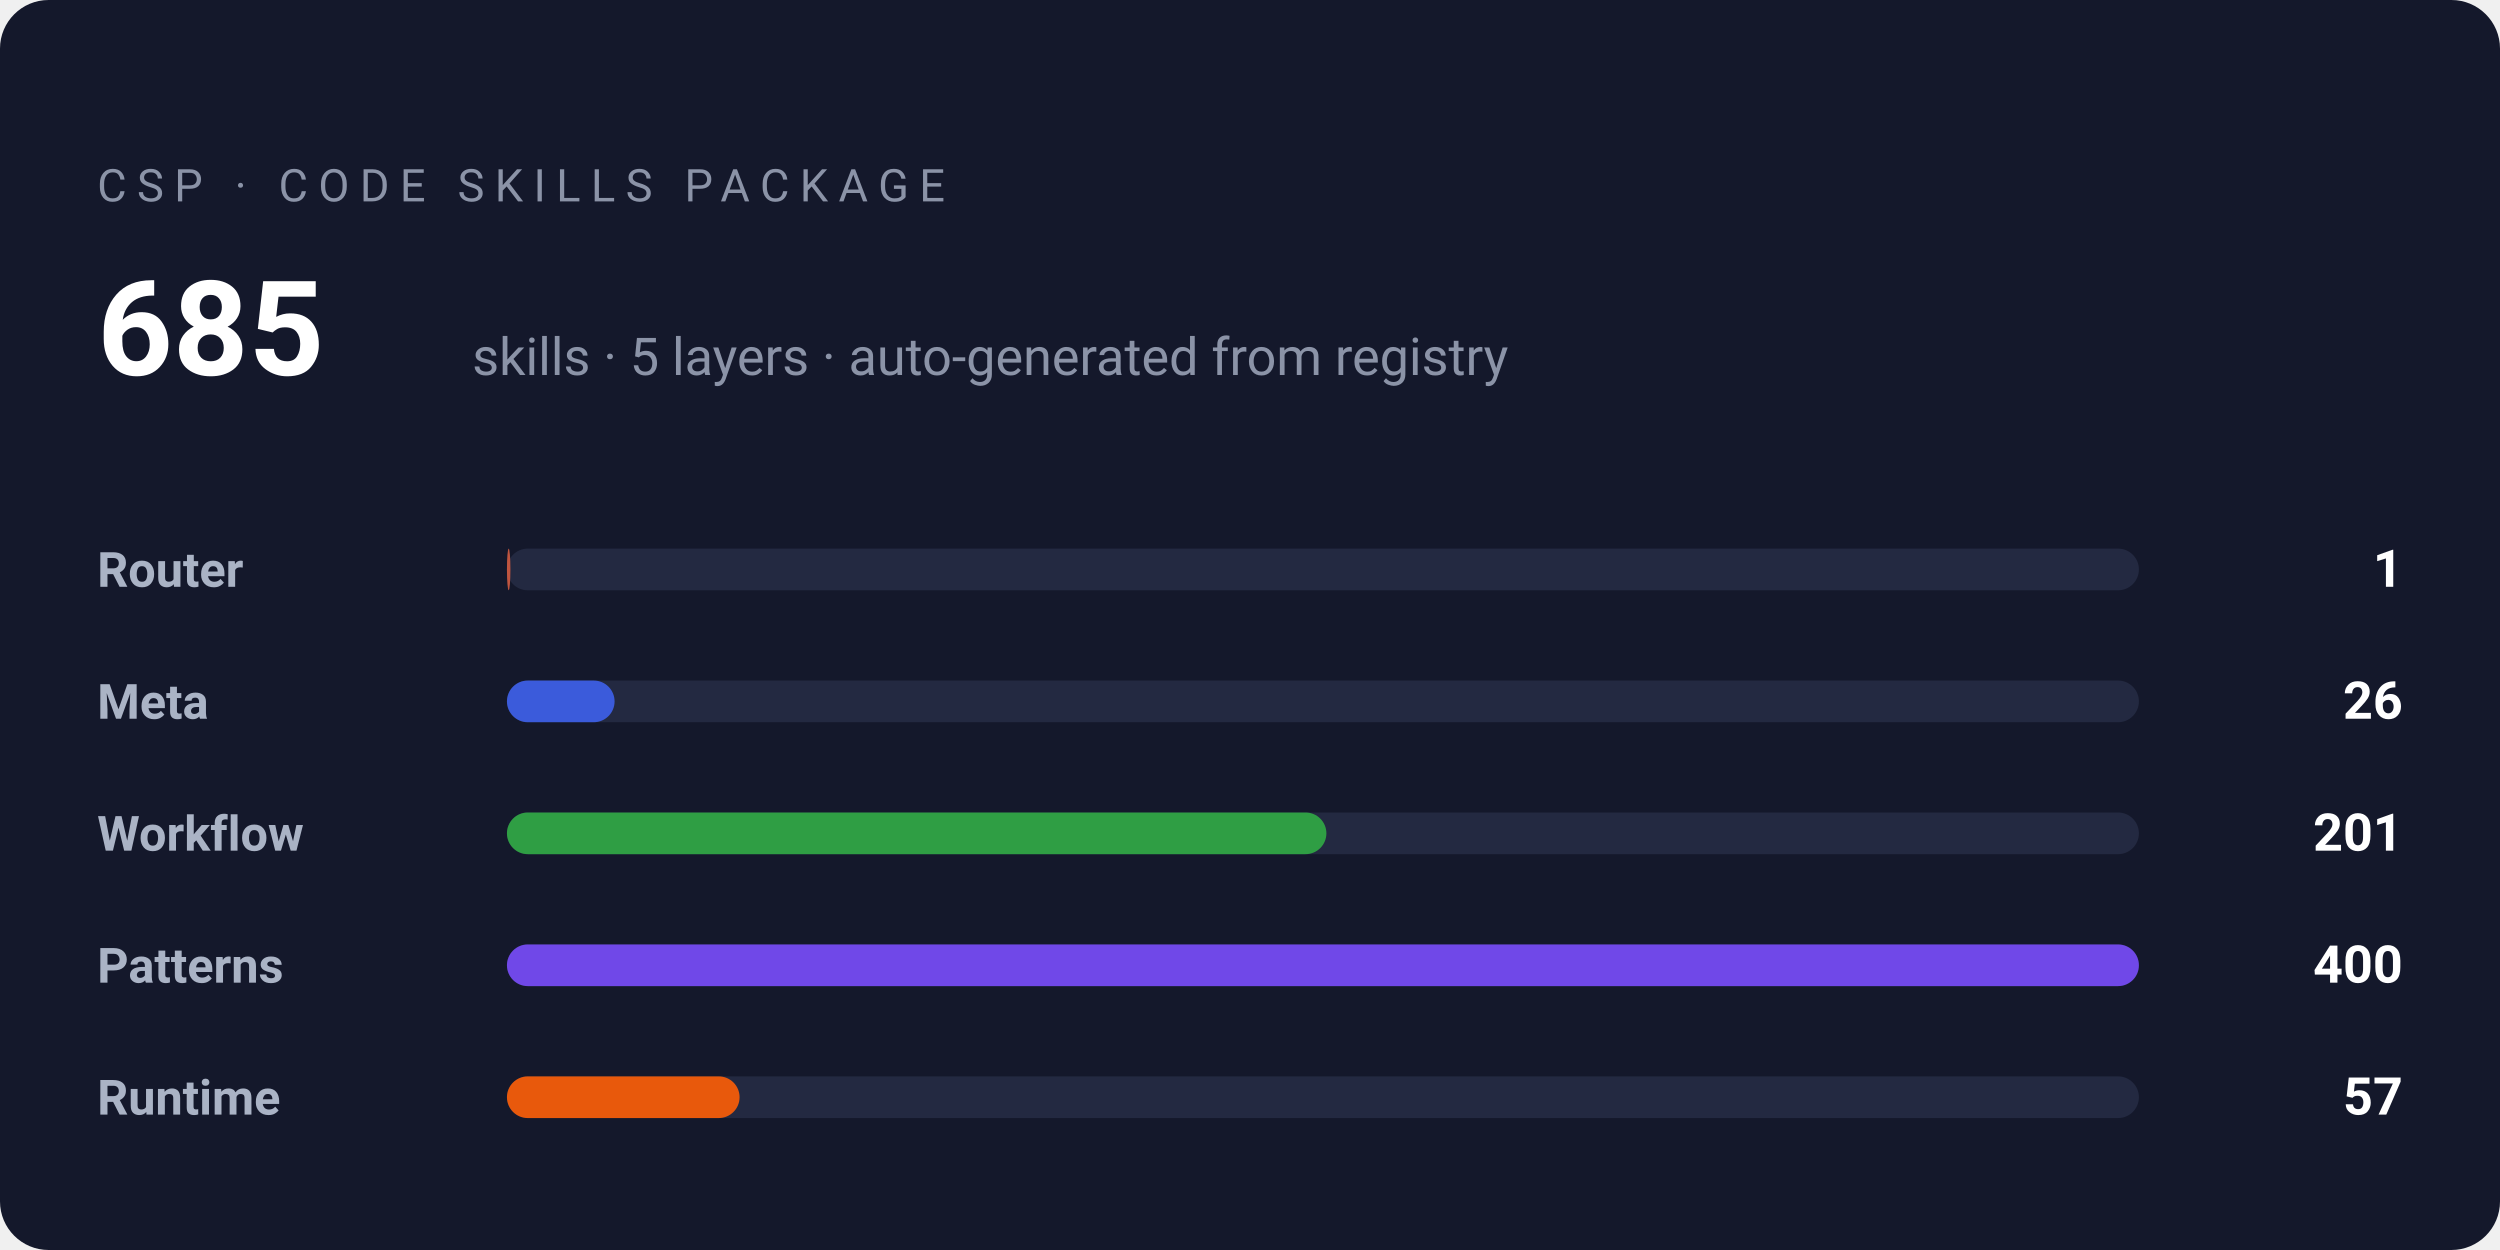
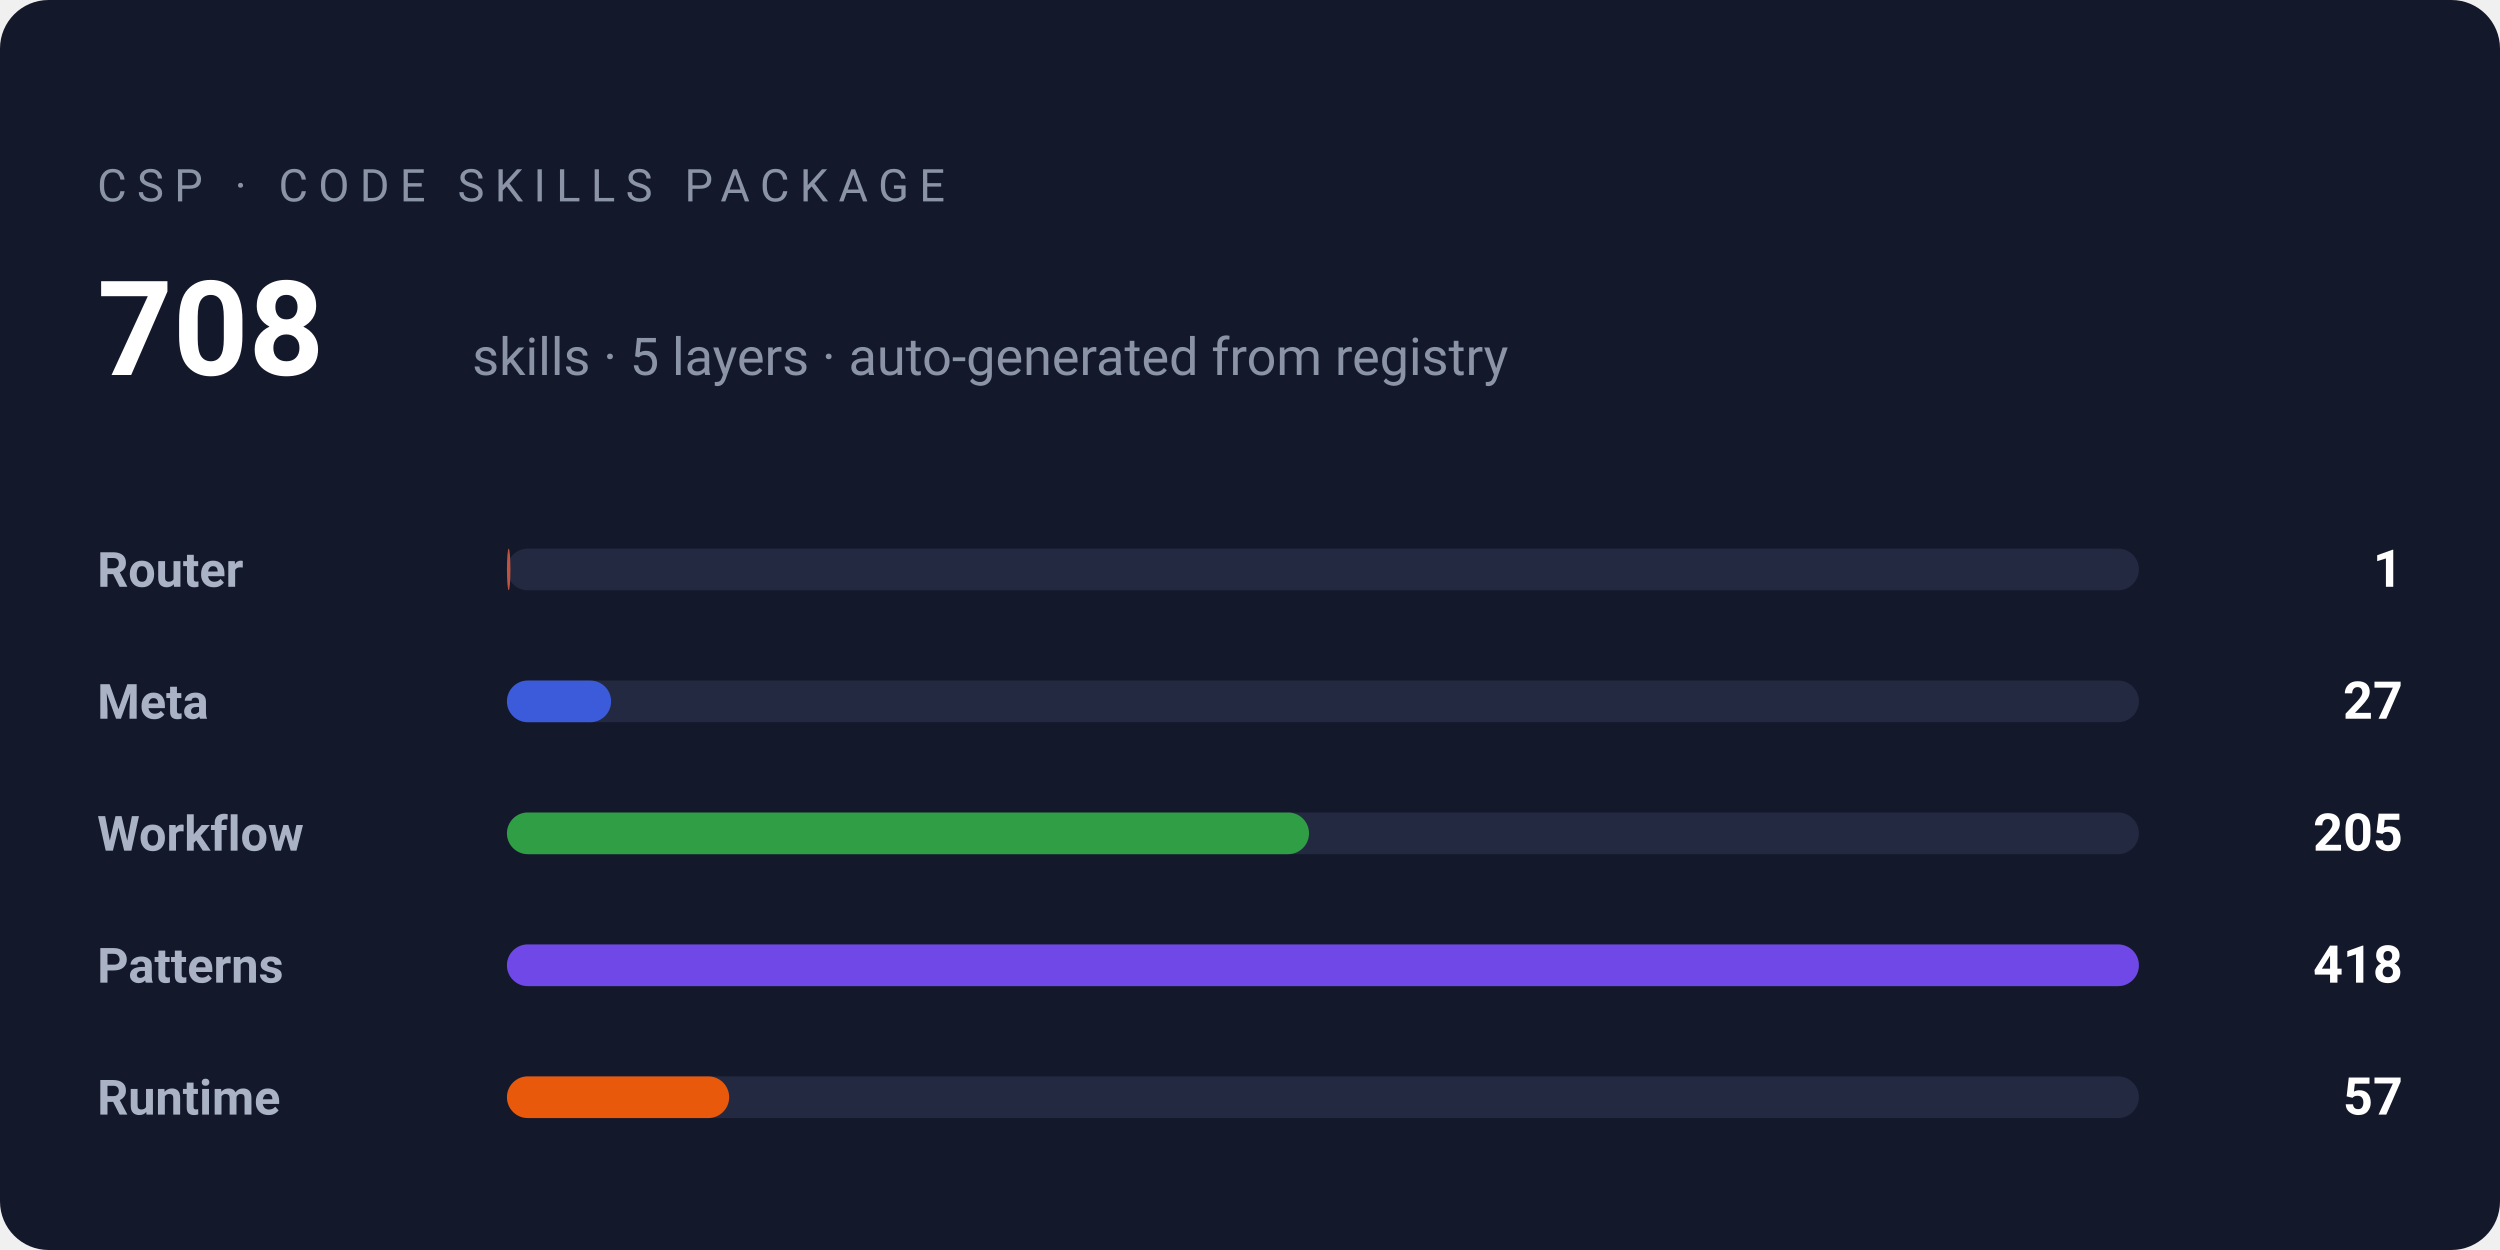
- <svg xmlns="http://www.w3.org/2000/svg" width="720" height="360" viewBox="0 0 720 360" data-total="685" font-family="system-ui,-apple-system,'Segoe UI',Roboto,Helvetica,Arial,sans-serif">
+ <svg xmlns="http://www.w3.org/2000/svg" width="720" height="360" viewBox="0 0 720 360" data-total="708" font-family="system-ui,-apple-system,'Segoe UI',Roboto,Helvetica,Arial,sans-serif">
  <rect width="720" height="360" rx="14" fill="#14182b" />
  <text x="28" y="58" fill="#8b93a7" font-size="13" letter-spacing="3">CSP · CODE SKILLS PACKAGE</text>
-   <text x="28" y="108" fill="#ffffff" font-size="38" font-weight="700">685</text>
+   <text x="28" y="108" fill="#ffffff" font-size="38" font-weight="700">708</text>
  <text x="136" y="108" fill="#8b93a7" font-size="15">skills · 5 layers · auto-generated from registry</text>
  <text x="28" y="169" fill="#aab3c5" font-size="14" font-weight="600">Router</text>
  <rect x="146" y="158" width="470" height="12" rx="6" fill="#232941" />
  <rect x="146" y="158" width="1" height="12" rx="6" fill="#c0553f" />
  <text x="692" y="169" fill="#ffffff" font-size="15" font-weight="700" text-anchor="end">1</text>
  <text x="28" y="207" fill="#aab3c5" font-size="14" font-weight="600">Meta</text>
  <rect x="146" y="196" width="470" height="12" rx="6" fill="#232941" />
-   <rect x="146" y="196" width="31" height="12" rx="6" fill="#3b5bdb" />
-   <text x="692" y="207" fill="#ffffff" font-size="15" font-weight="700" text-anchor="end">26</text>
+   <rect x="146" y="196" width="30" height="12" rx="6" fill="#3b5bdb" />
+   <text x="692" y="207" fill="#ffffff" font-size="15" font-weight="700" text-anchor="end">27</text>
  <text x="28" y="245" fill="#aab3c5" font-size="14" font-weight="600">Workflow</text>
  <rect x="146" y="234" width="470" height="12" rx="6" fill="#232941" />
-   <rect x="146" y="234" width="236" height="12" rx="6" fill="#2f9e44" />
-   <text x="692" y="245" fill="#ffffff" font-size="15" font-weight="700" text-anchor="end">201</text>
+   <rect x="146" y="234" width="231" height="12" rx="6" fill="#2f9e44" />
+   <text x="692" y="245" fill="#ffffff" font-size="15" font-weight="700" text-anchor="end">205</text>
  <text x="28" y="283" fill="#aab3c5" font-size="14" font-weight="600">Patterns</text>
  <rect x="146" y="272" width="470" height="12" rx="6" fill="#232941" />
  <rect x="146" y="272" width="470" height="12" rx="6" fill="#7048e8" />
-   <text x="692" y="283" fill="#ffffff" font-size="15" font-weight="700" text-anchor="end">400</text>
+   <text x="692" y="283" fill="#ffffff" font-size="15" font-weight="700" text-anchor="end">418</text>
  <text x="28" y="321" fill="#aab3c5" font-size="14" font-weight="600">Runtime</text>
  <rect x="146" y="310" width="470" height="12" rx="6" fill="#232941" />
-   <rect x="146" y="310" width="67" height="12" rx="6" fill="#e8590c" />
+   <rect x="146" y="310" width="64" height="12" rx="6" fill="#e8590c" />
  <text x="692" y="321" fill="#ffffff" font-size="15" font-weight="700" text-anchor="end">57</text>
</svg>
